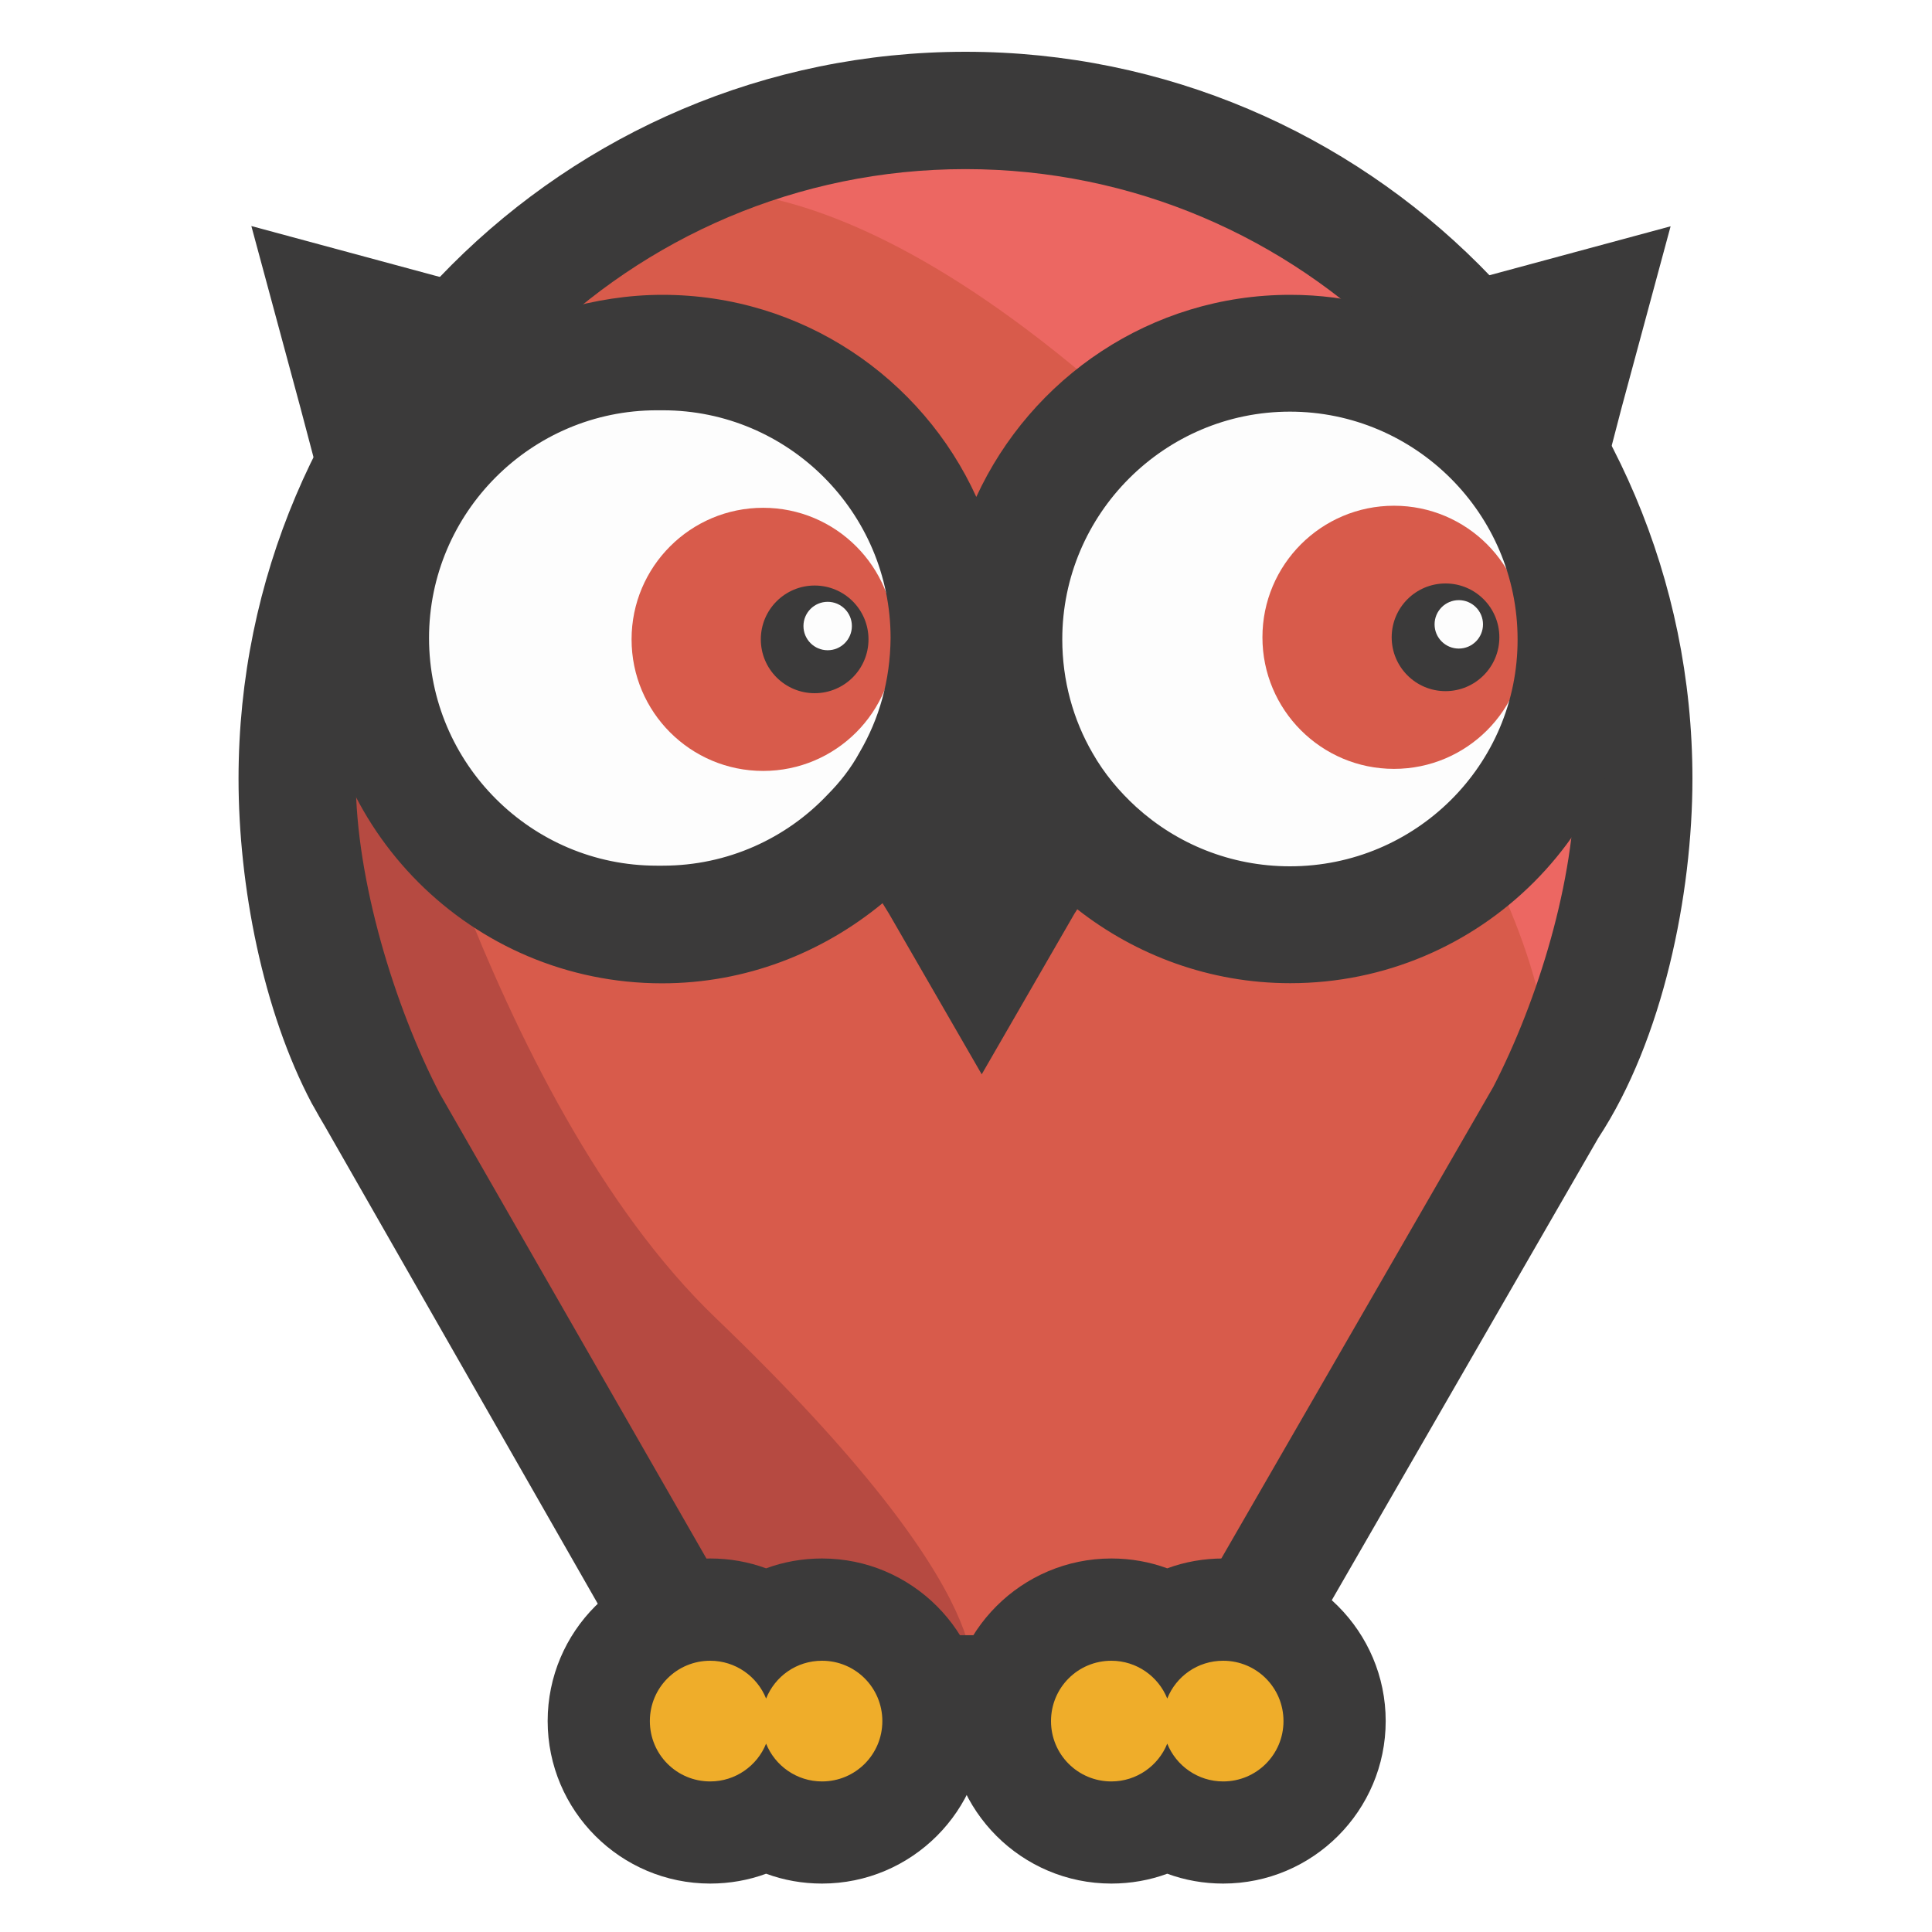
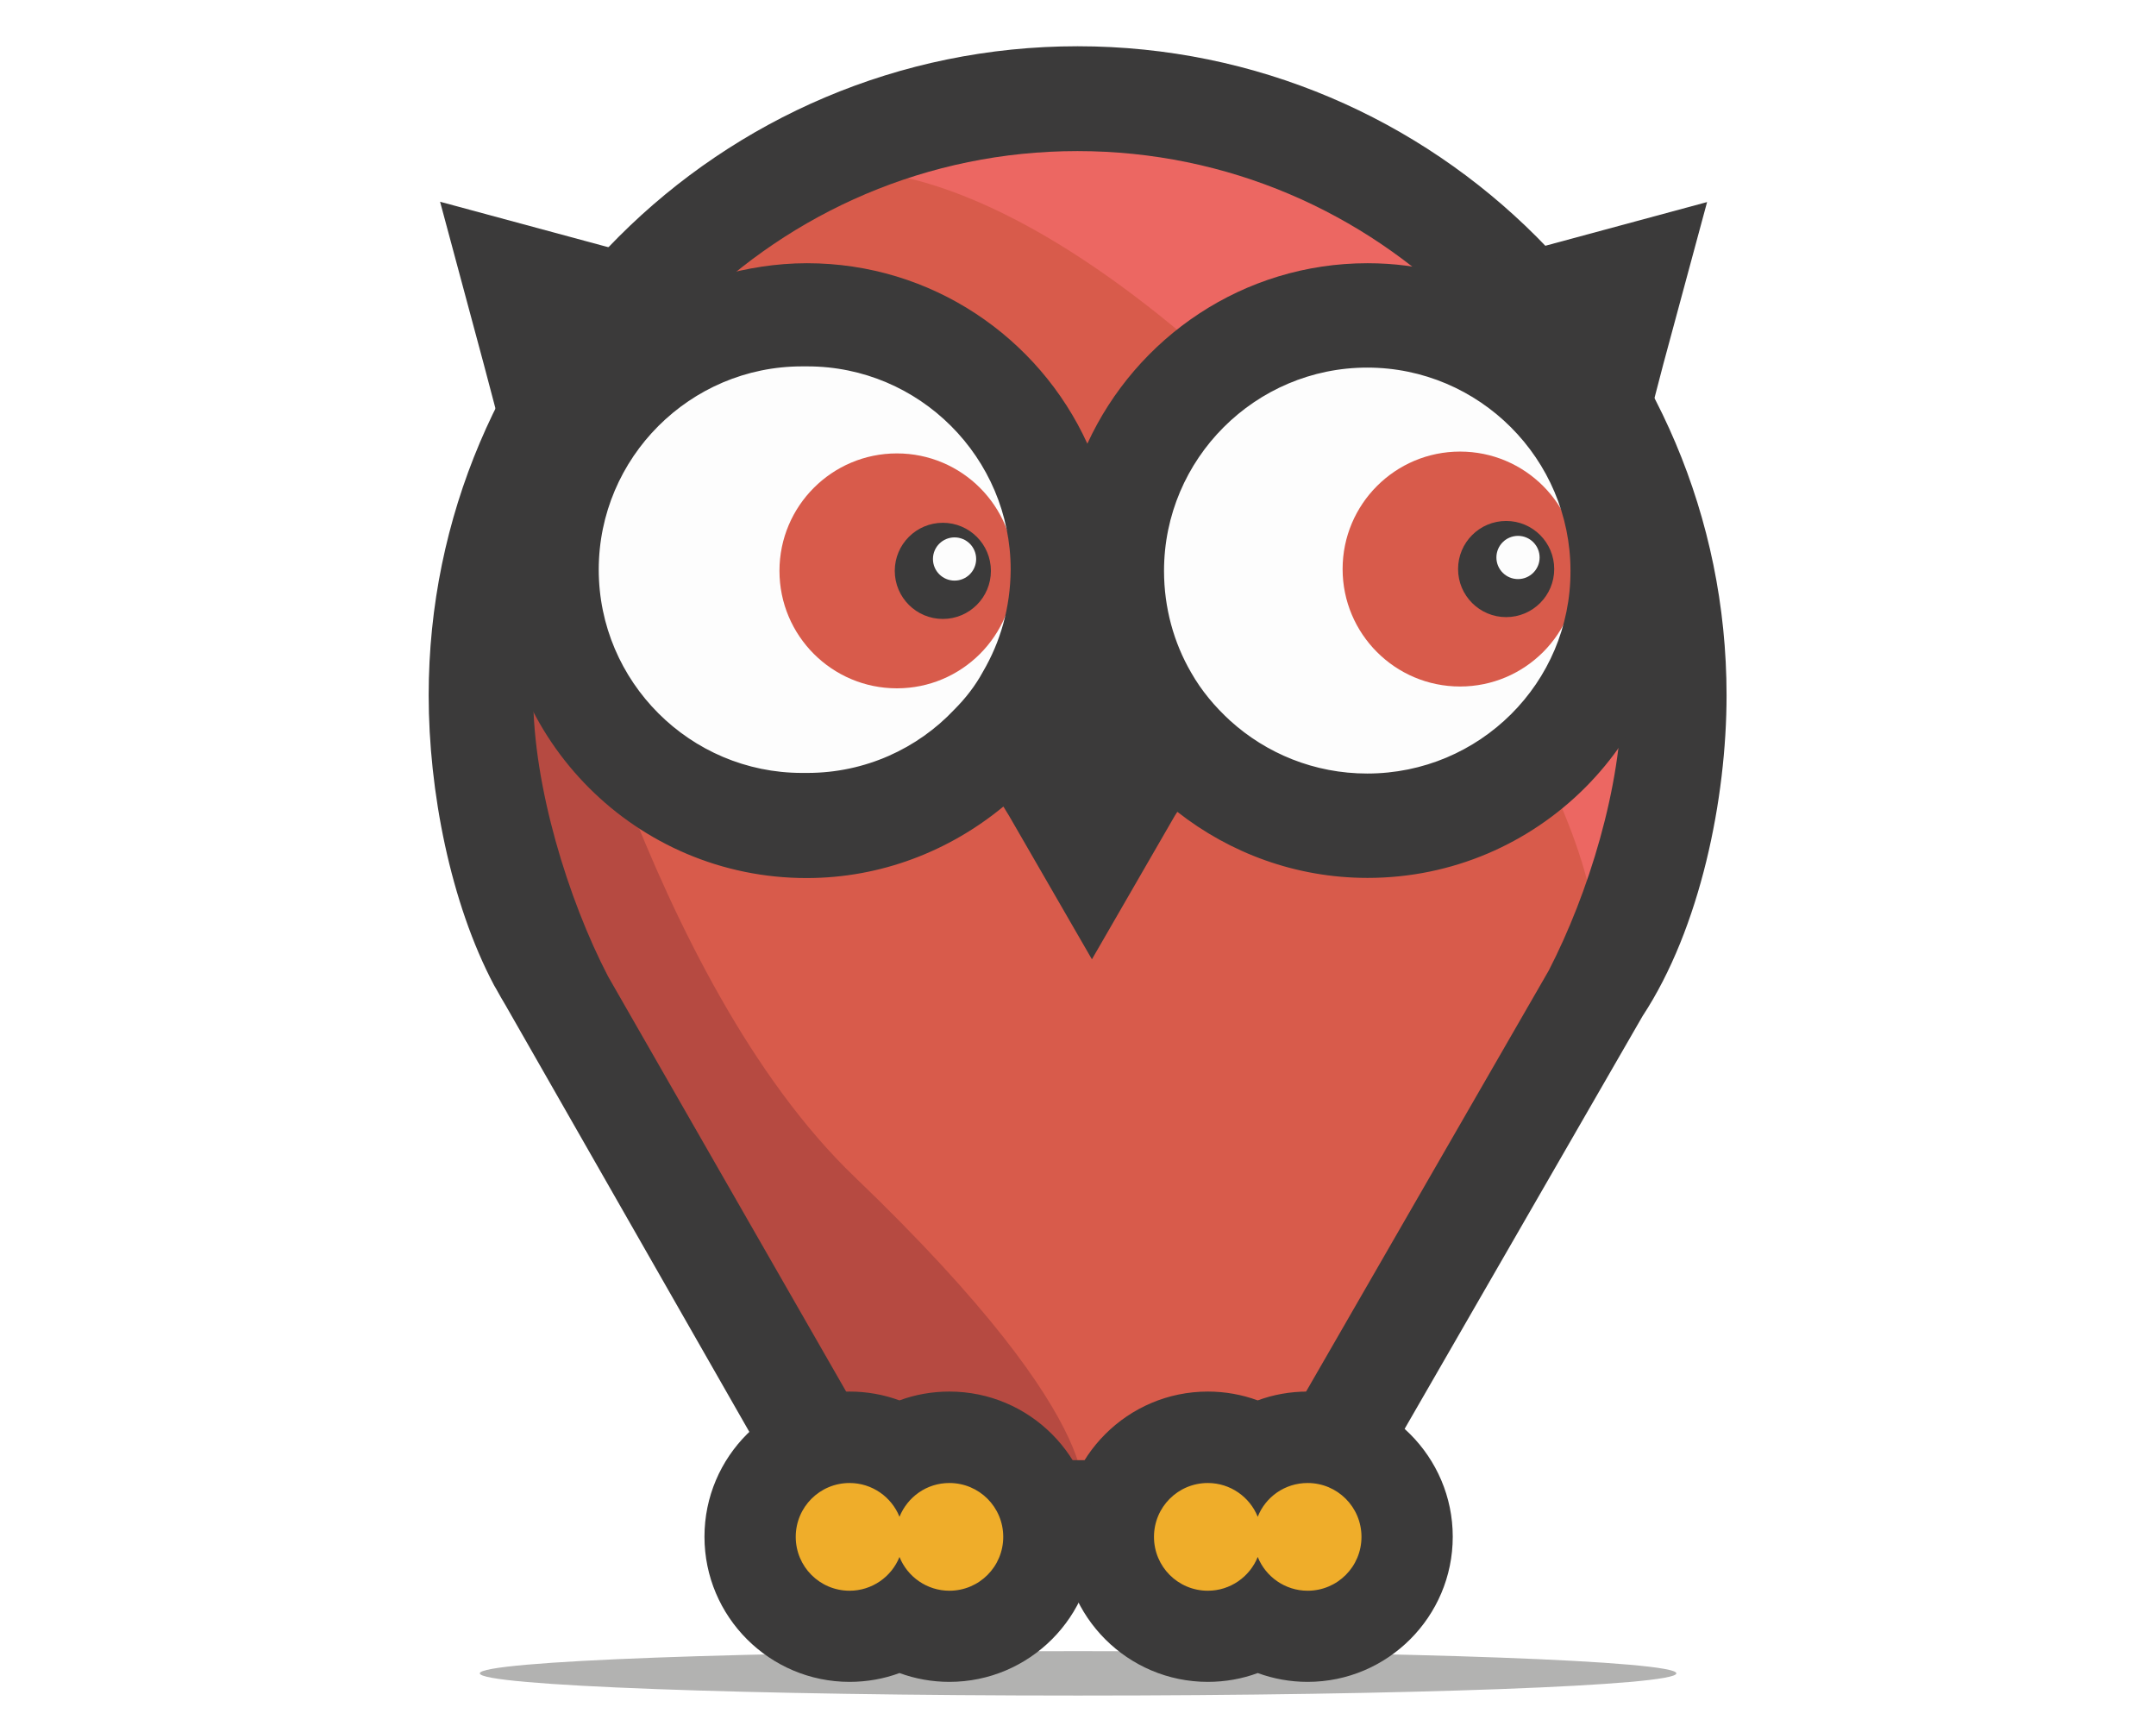
- <svg xmlns="http://www.w3.org/2000/svg" version="1.1" id="Ebene_1" x="0px" y="0px" viewBox="0 0 3000 3000" enable-background="new 0 0 3000 3000" xml:space="preserve">
-   <polygon fill="#D85B4B" points="649.3,593.2 1078.5,258.8 1416.7,169.3 1672.8,185.7 1946.9,283.1 2175,446.6 2464.5,813.4   2553.9,1233.6 2403.1,1738.9 2060.7,2299.3 1934.2,2509.4 1795.6,2539.1 1631.5,2539.1 1559.5,2619.5 1461.6,2619.5 1370.1,2578.8   1298.6,2521.6 1189.6,2517.4 1110.8,2538 1008.6,2480.9 531.8,1604.5 458.8,1107.1 581.1,658.3 " />
-   <path fill="#B64A41" d="M582.6,972.7l-123.8,391.6l489.5,964.2l162.5,209.6h222.8l173,81.5c0,0,70.9-125.9-394.8-572.6  C754.1,1704.5,582.6,972.7,582.6,972.7z" />
-   <path fill="#EC6762" d="M2140.1,377.8l334.5,484.7l79.4,486.9l-150.8,389.5c0,0,94.2-356.1-544-994.4  c-559.4-559.4-842.5-437.6-842.5-437.6l726.6-100.5L2140.1,377.8z" />
-   <circle fill="#FDFDFD" cx="1025" cy="992.8" r="366.7" />
-   <circle fill="#FDFDFD" cx="2004.6" cy="989.6" r="372" />
-   <path fill="#3B3A3A" d="M1510.3,1199.2c4.8-11.1,8.5-20.6,12.2-31.2h-24.3C1501.9,1177.5,1506.6,1188.6,1510.3,1199.2z" />
-   <path fill="#3B3A3A" d="M2628,1209.2c0-622.3-505.9-1128.8-1128.8-1128.8c-622.3,0-1128.8,505.9-1128.8,1128.8  c0,165.6,37.6,360.4,113.8,504.3l0,0l3.7,6.4c5.3,9.5,10.6,19.1,16.4,28.6l547.7,958.4c0,0,329.2,59.8,446.6,59.8  c104.3,0,441.3-59.8,441.3-59.8l541.9-939.8l0,0C2582.5,1614,2628,1388.6,2628,1209.2z M1827.8,2539.1h-662.6l-482.6-841.4l0,0  c-69.3-133.4-130.2-330.7-130.2-488.4c0-521.8,424.9-946.7,946.7-946.7s946.7,424.9,946.7,946.7c0,158.2-58.2,345-127,478.4  L1827.8,2539.1z" />
-   <g>
-     <path fill="#EFAD2A" d="M1899.3,2845.5c-31.2,0-60.9-8.5-86.8-23.3c-25.9,14.8-55.6,23.3-86.8,23.3c-95.3,0-173-77.8-173-173   s77.8-173,173-173c31.2,0,60.9,8.5,86.8,23.3c25.9-14.8,55.6-23.3,86.8-23.3c95.3,0,173,77.8,173,173S1994.5,2845.5,1899.3,2845.5z   " />
+ <svg xmlns="http://www.w3.org/2000/svg" version="1.1" x="0px" y="0px" viewBox="0 0 1417.3 1133.9" enable-background="new 0 0 1417.3 1133.9" xml:space="preserve">
+   <g id="Ebene_2_1_">
+     <ellipse fill="#B2B2B1" cx="708.7" cy="1099.8" rx="393.3" ry="14.6" />
+   </g>
+   <g id="Ebene_1">
+     <polygon fill="#D85B4B" points="387.1,224.2 549.4,97.8 677.2,64 774,70.2 877.6,107 963.8,168.8 1073.2,307.4 1107,466.2    1050,657.2 920.6,869 872.8,948.4 820.4,959.7 758.4,959.7 731.1,990 694.1,990 659.6,974.7 632.5,953 591.3,951.5 561.6,959.2    522.9,937.7 342.7,606.4 315.1,418.4 361.4,248.8  " />
+     <path fill="#B64A41" d="M361.9,367.6l-46.8,148l185,364.4l61.4,79.2h84.2l65.4,30.8c0,0,26.8-47.6-149.2-216.4   C426.7,644.2,361.9,367.6,361.9,367.6z" />
+     <path fill="#EC6762" d="M950.6,142.8L1077,326l30,184l-57,147.2c0,0,35.6-134.6-205.6-375.8C633,70,526,116,526,116l274.6-38   L950.6,142.8z" />
+     <circle fill="#FDFDFD" cx="529.1" cy="375.2" r="138.6" />
+     <circle fill="#FDFDFD" cx="899.4" cy="374" r="140.6" />
+     <path fill="#3B3A3A" d="M712.6,453.2c1.8-4.2,3.2-7.8,4.6-11.8H708C709.4,445,711.2,449.2,712.6,453.2z" />
+     <path fill="#3B3A3A" d="M1135,457c0-235.2-191.2-426.6-426.6-426.6c-235.2,0-426.6,191.2-426.6,426.6c0,62.6,14.2,136.2,43,190.6   l0,0l1.4,2.4c2,3.6,4,7.2,6.2,10.8l207,362.2c0,0,124.4,22.6,168.8,22.6c39.4,0,166.8-22.6,166.8-22.6l204.8-355.2l0,0   C1117.8,610,1135,524.8,1135,457z M832.6,959.7H582.1l-182.4-318l0,0c-26.2-50.4-49.2-125-49.2-184.6   c0-197.2,160.6-357.8,357.8-357.8s357.8,160.6,357.8,357.8c0,59.8-22,130.4-48,180.8L832.6,959.7z" />
    <g>
-       <path fill="#3B3A3A" d="M1899.3,2578.8c51.9,0,93.7,41.8,93.7,93.7s-41.8,93.7-93.7,93.7c-39.2,0-73-24.3-86.8-58.7    c-13.8,34.4-47.6,58.7-86.8,58.7c-51.9,0-93.7-41.8-93.7-93.7s41.8-93.7,93.7-93.7c39.2,0,73,24.3,86.8,58.7    C1826.2,2603.1,1859.6,2578.8,1899.3,2578.8 M1899.3,2420c-30.2,0-59.8,5.3-86.8,15.3c-27.5-10.1-56.6-15.3-86.8-15.3    c-139.2,0-252.4,113.2-252.4,252.4s113.2,252.4,252.4,252.4c30.2,0,59.8-5.3,86.8-15.3c27.5,10.1,56.6,15.3,86.8,15.3    c139.2,0,252.4-113.2,252.4-252.4C2151.7,2533.3,2038.5,2420,1899.3,2420L1899.3,2420z" />
-     </g>
-   </g>
-   <g>
-     <path fill="#EFAD2A" d="M1276.4,2845.5c-31.2,0-60.9-8.5-86.8-23.3c-25.9,14.8-55.6,23.3-86.8,23.3c-95.3,0-173-77.8-173-173   s77.8-173,173-173c31.2,0,60.9,8.5,86.8,23.3c25.9-14.8,55.6-23.3,86.8-23.3c95.3,0,173,77.8,173,173S1371.7,2845.5,1276.4,2845.5z   " />
-     <g>
-       <path fill="#3B3A3A" d="M1276.4,2578.8c51.9,0,93.7,41.8,93.7,93.7s-41.8,93.7-93.7,93.7c-39.2,0-73-24.3-86.8-58.7    c-13.8,34.4-47.6,58.7-86.8,58.7c-51.9,0-93.7-41.8-93.7-93.7s41.8-93.7,93.7-93.7c39.2,0,73,24.3,86.8,58.7    C1203.4,2603.1,1236.7,2578.8,1276.4,2578.8 M1276.4,2420c-30.2,0-59.8,5.3-86.8,15.3c-27.5-10.1-56.6-15.3-86.8-15.3    c-139.2,0-252.4,113.2-252.4,252.4s113.2,252.4,252.4,252.4c30.2,0,59.8-5.3,86.8-15.3c27.5,10.1,56.6,15.3,86.8,15.3    c139.2,0,252.4-113.2,252.4-252.4C1528.8,2533.3,1415.6,2420,1276.4,2420L1276.4,2420z" />
-     </g>
-   </g>
-   <circle fill="#D85B4B" cx="1185" cy="992.8" r="204.3" />
-   <circle fill="#D85B4B" cx="2164.6" cy="989.6" r="204.3" />
-   <circle fill="#3B3A3A" cx="1265" cy="992.8" r="83.6" />
-   <circle fill="#FDFDFD" cx="1285.2" cy="972.1" r="37.6" />
-   <circle fill="#3B3A3A" cx="2244.6" cy="989.6" r="83.6" />
-   <circle fill="#FDFDFD" cx="2265.2" cy="969.5" r="37.6" />
-   <g id="Ebene_3" display="none">
-     <polygon display="inline" fill="#5F7A92" points="3919.7,160.9 4476.5,-273.1 4915.7,-389.5 5248,-368.3 5603.6,-241.3 5900,-29.6    6275.7,446.6 6392.1,991.7 6196.3,1647.9 5751.8,2375.6 5587.8,2648.1 5407.3,2686.7 5194.6,2686.7 5100.9,2791 4973.9,2791    4854.8,2738 4762.2,2664 4620.4,2658.7 4518.8,2685.1 4386,2611 3767.3,1473.3 3672.1,827.7 3830.8,245.5  " />
-     <path display="inline" fill="#3E5464" d="M3833,653l-160.9,508l635.6,1252.1l211.1,272h288.9l224.4,105.8c0,0,92.1-163.5-512.3-743   C4055.7,1602.9,3833,653,3833,653z" />
-     <path display="inline" fill="#709DBD" d="M5854.5-119.1L6289,510.1l102.7,631.9l-195.8,505.9c0,0,122.2-462.5-705.9-1290.7   c-726.2-726.6-1094-567.8-1094-567.8l943.6-130.7L5854.5-119.1z" />
-     <circle display="inline" fill="#FDFDFD" cx="4407.1" cy="679" r="476.3" />
-     <circle display="inline" fill="#FDFDFD" cx="5678.8" cy="675.3" r="483.2" />
-     <g display="inline">
+       <path fill="#EFAD2A" d="M859.6,1075.5c-11.8,0-23-3.2-32.8-8.8c-9.8,5.6-21,8.8-32.8,8.8c-36,0-65.4-29.4-65.4-65.4    s29.4-65.4,65.4-65.4c11.8,0,23,3.2,32.8,8.8c9.8-5.6,21-8.8,32.8-8.8c36,0,65.4,29.4,65.4,65.4S895.6,1075.5,859.6,1075.5z" />
      <g>
-         <path fill="#3B3A3A" d="M5037.4,947.3c-42.3,99-105.3,185.2-185.2,254.5l17.5,28l186.8,323.9l186.8-323.9l4.8-7.9     C5156.5,1149.9,5084.5,1055.7,5037.4,947.3z" />
-         <path fill="#3B3A3A" d="M5037.4,947.3c6.4-14.3,11.1-26.5,15.9-40.7H5022C5026.3,919.2,5032.6,933,5037.4,947.3z" />
+         <path fill="#3B3A3A" d="M859.6,974.7c19.6,0,35.4,15.8,35.4,35.4c0,19.6-15.8,35.4-35.4,35.4c-14.8,0-27.6-9.2-32.8-22.2     c-5.2,13-18,22.2-32.8,22.2c-19.6,0-35.4-15.8-35.4-35.4c0-19.6,15.8-35.4,35.4-35.4c14.8,0,27.6,9.2,32.8,22.2     C831.9,983.9,844.6,974.7,859.6,974.7 M859.6,914.6c-11.4,0-22.6,2-32.8,5.8c-10.4-3.8-21.4-5.8-32.8-5.8     c-52.6,0-95.4,42.8-95.4,95.4c0,52.6,42.8,95.4,95.4,95.4c11.4,0,22.6-2,32.8-5.8c10.4,3.8,21.4,5.8,32.8,5.8     c52.6,0,95.4-42.8,95.4-95.4C955,957.5,912.2,914.6,859.6,914.6L859.6,914.6z" />
      </g>
    </g>
-     <path display="inline" fill="#3B3A3A" d="M6345,210.1l99-366.2l-366.2,99L5848.1,4.2c-55-14.3-111.7-22.2-171.5-22.2   c-279.9,0-522.3,167.2-632.4,407c-109-239.7-351.4-406.4-632.9-406.4c-69.3,0-136.5,11.1-201.1,29.6l-260.9-69.3l-366.2-99   l99,366.2l67.7,254.5c-22.2,66.1-32.8,136.5-32.8,210.6c0,383.7,311.2,694.8,694.8,694.8c173,0,331.8-64.6,454-169.9   c75.7-65.1,137.6-146.1,178.3-238.1c46,101.6,117,190,203.2,258.8c118,92.6,267.2,149.2,429.2,149.2   c383.7,0,694.8-311.2,694.8-694.8c0-108.5-25.4-210.6-69.3-301.6L6345,210.1z M4809.3,904.9c-17.5,31.2-39.2,59.8-64.6,84.7   c-83.1,87.8-201.1,142.9-331.8,142.9c-1.6,0-4.8,0-6.4,0s-4.8,0-6.4,0c-253,0-458.8-205.9-458.8-458.8s205.9-458.8,458.8-458.8   c1.6,0,4.8,0,6.4,0s4.8,0,6.4,0c253,0,458.8,205.9,458.8,458.8C4870.7,760.5,4848.5,837.2,4809.3,904.9z M5044.3,422.3   c0,0.5,0.5,1.1,0.5,1.6C5044.8,423.4,5044.3,422.8,5044.3,422.3L5044.3,422.3z M5676.7,1134.6c-119.6,0-228.1-45.5-309.6-119.6   c-34.4-31.2-64.6-67.7-87.8-108.5c-39.2-67.7-61.4-146.1-61.4-229.7c0-253,205.9-458.8,458.8-458.8s458.8,205.9,458.8,458.8   S5930.1,1134.6,5676.7,1134.6z" />
-     <path display="inline" fill="#3B3A3A" d="M6487.9,960c0-808.1-657.3-1464.8-1464.8-1464.8S3558.3,151.9,3558.3,960   c0,214.9,49.2,467.8,147.1,655.1h-0.5l4.8,7.9c6.9,12.7,13.8,24.9,21.2,36.5l710.7,1244.1c0,0,427.1,77.3,580,77.3   c135.5,0,573.1-77.3,573.1-77.3L6299,1684.4l0,0C6429.2,1485.4,6487.9,1192.8,6487.9,960z M5449.1,2686.7h-859.9l-626.6-1092.8l0,0   c-90-172.5-168.8-429.2-168.8-634c0-677.4,551.9-1229.3,1229.3-1229.3S6252.4,282.6,6252.4,960c0,204.8-75.1,447.7-165.1,620.7   L5449.1,2686.7z" />
-     <g display="inline">
-       <path fill="#ECE42D" d="M5541.7,3060.9c-41.3,0-80.4-12.2-112.7-34.4c-32.3,22.2-71.4,34.4-112.7,34.4    c-111.1,0-201.1-90-201.1-201.1s90-201.1,201.1-201.1c41.3,0,80.4,12.2,112.7,34.4c32.3-22.2,71.4-34.4,112.7-34.4    c111.1,0,201.1,90,201.1,201.1C5742.8,2970.9,5652.8,3060.9,5541.7,3060.9z" />
+     <g>
+       <path fill="#EFAD2A" d="M624.1,1075.5c-11.8,0-23-3.2-32.8-8.8c-9.8,5.6-21,8.8-32.8,8.8c-36,0-65.4-29.4-65.4-65.4    s29.4-65.4,65.4-65.4c11.8,0,23,3.2,32.8,8.8c9.8-5.6,21-8.8,32.8-8.8c36,0,65.4,29.4,65.4,65.4S660.2,1075.5,624.1,1075.5z" />
      <g>
-         <path fill="#3B3A3A" d="M5541.7,2738c67.2,0,121.7,54.5,121.7,121.7s-54.5,121.7-121.7,121.7c-50.8,0-94.7-31.2-112.7-76.2     c-18,44.5-61.9,76.2-112.7,76.2c-67.2,0-121.7-54.5-121.7-121.7s54.5-121.7,121.7-121.7c50.8,0,94.7,31.2,112.7,76.2     C5447,2769.3,5490.9,2738,5541.7,2738 M5541.7,2579.3c-39.7,0-77.8,8.5-112.7,23.3c-34.9-15.3-73-23.3-112.7-23.3     c-154.5,0-280.5,125.9-280.5,280.5c0,154.5,125.9,280.5,280.5,280.5c39.7,0,77.8-8.5,112.7-23.3c34.9,15.3,73,23.3,112.7,23.3     c154.5,0,280.5-125.9,280.5-280.5C5822.2,2704.7,5696.2,2579.3,5541.7,2579.3L5541.7,2579.3z" />
+         <path fill="#3B3A3A" d="M624.1,974.7c19.6,0,35.4,15.8,35.4,35.4c0,19.6-15.8,35.4-35.4,35.4c-14.8,0-27.6-9.2-32.8-22.2     c-5.2,13-18,22.2-32.8,22.2c-19.6,0-35.4-15.8-35.4-35.4c0-19.6,15.8-35.4,35.4-35.4c14.8,0,27.6,9.2,32.8,22.2     C596.6,983.9,609.1,974.7,624.1,974.7 M624.1,914.6c-11.4,0-22.6,2-32.8,5.8c-10.4-3.8-21.4-5.8-32.8-5.8     c-52.6,0-95.4,42.8-95.4,95.4c0,52.6,42.8,95.4,95.4,95.4c11.4,0,22.6-2,32.8-5.8c10.4,3.8,21.4,5.8,32.8,5.8     c52.6,0,95.4-42.8,95.4-95.4C719.5,957.5,676.8,914.6,624.1,914.6L624.1,914.6z" />
      </g>
    </g>
-     <g display="inline">
-       <path fill="#ECE42D" d="M4733.1,3060.9c-41.3,0-80.4-12.2-112.7-34.4c-32.3,22.2-71.4,34.4-112.7,34.4    c-111.1,0-201.1-90-201.1-201.1s90-201.1,201.1-201.1c41.3,0,80.4,12.2,112.7,34.4c32.3-22.2,71.4-34.4,112.7-34.4    c111.1,0,201.1,90,201.1,201.1S4844.2,3060.9,4733.1,3060.9z" />
-       <g>
-         <path fill="#3B3A3A" d="M4733.1,2738c67.2,0,121.7,54.5,121.7,121.7s-54.5,121.7-121.7,121.7c-50.8,0-94.7-31.2-112.7-76.2     c-18,44.5-61.9,76.2-112.7,76.2c-67.2,0-121.7-54.5-121.7-121.7s54.5-121.7,121.7-121.7c50.8,0,94.7,31.2,112.7,76.2     C4638.4,2769.3,4682.3,2738,4733.1,2738 M4733.1,2579.3c-39.7,0-77.8,8.5-112.7,23.3c-34.9-15.3-73-23.3-112.7-23.3     c-154.5,0-280.5,125.9-280.5,280.5c0,154.5,125.9,280.5,280.5,280.5c39.7,0,77.8-8.5,112.7-23.3c34.9,15.3,73,23.3,112.7,23.3     c154.5,0,280.5-125.9,280.5-280.5C5013.6,2704.7,4888.2,2579.3,4733.1,2579.3L4733.1,2579.3z" />
+     <circle fill="#D85B4B" cx="589.6" cy="375.2" r="77.2" />
+     <circle fill="#D85B4B" cx="959.8" cy="374" r="77.2" />
+     <circle fill="#3B3A3A" cx="619.8" cy="375.2" r="31.6" />
+     <circle fill="#FDFDFD" cx="627.5" cy="367.4" r="14.2" />
+     <circle fill="#3B3A3A" cx="990.1" cy="374" r="31.6" />
+     <circle fill="#FDFDFD" cx="997.9" cy="366.4" r="14.2" />
+     <g id="Ebene_3" display="none">
+       <polygon display="inline" fill="#5F7A92" points="1623.2,60.8 1833.6,-103.2 1999.6,-147.2 2125.2,-139.2 2259.6,-91.2     2371.7,-11.2 2513.7,168.8 2557.6,374.8 2483.6,622.8 2315.6,897.9 2253.7,1000.9 2185.4,1015.4 2105,1015.4 2069.6,1054.9     2021.6,1054.9 1976.6,1034.8 1941.6,1006.9 1888,1004.9 1849.6,1014.8 1799.4,986.8 1565.6,556.8 1529.6,312.8 1589.6,92.8   " />
+       <path display="inline" fill="#3E5464" d="M1590.4,246.8l-60.8,192L1769.8,912l79.8,102.8h109.2l84.8,40c0,0,34.8-61.8-193.6-280.8    C1674.6,605.8,1590.4,246.8,1590.4,246.8z" />
+       <path display="inline" fill="#709DBD" d="M2354.5-45l164.2,237.8l38.8,238.8l-74,191.2c0,0,46.2-174.8-266.8-487.8    c-274.5-274.6-413.5-214.6-413.5-214.6l356.6-49.4L2354.5-45z" />
+       <circle display="inline" fill="#FDFDFD" cx="1807.4" cy="256.6" r="180" />
+       <circle display="inline" fill="#FDFDFD" cx="2288.1" cy="255.2" r="182.6" />
+       <g display="inline">
+         <g>
+           <path fill="#3B3A3A" d="M2045.6,358c-16,37.4-39.8,70-70,96.2l6.6,10.6l70.6,122.4l70.6-122.4l1.8-3      C2090.6,434.6,2063.4,399,2045.6,358z" />
+           <path fill="#3B3A3A" d="M2045.6,358c2.4-5.4,4.2-10,6-15.4h-11.8C2041.4,347.4,2043.8,352.6,2045.6,358z" />
+         </g>
      </g>
+       <path display="inline" fill="#3B3A3A" d="M2539.8,79.4L2577.3-59l-138.4,37.4L2352,1.6c-20.8-5.4-42.2-8.4-64.8-8.4    c-105.8,0-197.4,63.2-239,153.8C2007,56.4,1915.4-6.6,1809-6.6c-26.2,0-51.6,4.2-76,11.2l-98.6-26.2L1496-59l37.4,138.4l25.6,96.2    c-8.4,25-12.4,51.6-12.4,79.6c0,145,117.6,262.6,262.6,262.6c65.4,0,125.4-24.4,171.6-64.2c28.6-24.6,52-55.2,67.4-90    c17.4,38.4,44.2,71.8,76.8,97.8c44.6,35,101,56.4,162.2,56.4c145,0,262.6-117.6,262.6-262.6c0-41-9.6-79.6-26.2-114L2539.8,79.4z     M1959.4,342c-6.6,11.8-14.8,22.6-24.4,32c-31.4,33.2-76,54-125.4,54c-0.6,0-1.8,0-2.4,0s-1.8,0-2.4,0    c-95.6,0-173.4-77.8-173.4-173.4s77.8-173.4,173.4-173.4c0.6,0,1.8,0,2.4,0s1.8,0,2.4,0c95.6,0,173.4,77.8,173.4,173.4    C1982.6,287.4,1974.2,316.4,1959.4,342z M2048.2,159.6c0,0.2,0.2,0.4,0.2,0.6C2048.4,160,2048.2,159.8,2048.2,159.6L2048.2,159.6z     M2287.3,428.8c-45.2,0-86.2-17.2-117-45.2c-13-11.8-24.4-25.6-33.2-41c-14.8-25.6-23.2-55.2-23.2-86.8    c0-95.6,77.8-173.4,173.4-173.4c95.6,0,173.4,77.8,173.4,173.4S2383,428.8,2287.3,428.8z" />
+       <path display="inline" fill="#3B3A3A" d="M2593.9,362.8c0-305.4-248.4-553.6-553.6-553.6s-553.6,248.2-553.6,553.6    c0,81.2,18.6,176.8,55.6,247.6h-0.2l1.8,3c2.6,4.8,5.2,9.4,8,13.8l268.6,470.2c0,0,161.4,29.2,219.2,29.2    c51.2,0,216.6-29.2,216.6-29.2l266.2-460.8l0,0C2571.7,561.4,2593.9,450.8,2593.9,362.8z M2201.2,1015.4h-325l-236.8-413l0,0    c-34-65.2-63.8-162.2-63.8-239.6c0-256,208.6-464.6,464.6-464.6s464.6,208.6,464.6,464.7c0,77.4-28.4,169.2-62.4,234.6    L2201.2,1015.4z" />
+       <g display="inline">
+         <path fill="#ECE42D" d="M2236.2,1156.9c-15.6,0-30.4-4.6-42.6-13c-12.2,8.4-27,13-42.6,13c-42,0-76-34-76-76s34-76,76-76     c15.6,0,30.4,4.6,42.6,13c12.2-8.4,27-13,42.6-13c42,0,76,34,76,76C2312.2,1122.9,2278.2,1156.9,2236.2,1156.9z" />
+         <g>
+           <path fill="#3B3A3A" d="M2236.2,1034.8c25.4,0,46,20.6,46,46s-20.6,46-46,46c-19.2,0-35.8-11.8-42.6-28.8      c-6.8,16.8-23.4,28.8-42.6,28.8c-25.4,0-46-20.6-46-46s20.6-46,46-46c19.2,0,35.8,11.8,42.6,28.8      C2200.4,1046.7,2217,1034.8,2236.2,1034.8 M2236.2,974.9c-15,0-29.4,3.2-42.6,8.8c-13.2-5.8-27.6-8.8-42.6-8.8      c-58.4,0-106,47.6-106,106c0,58.4,47.6,106,106,106c15,0,29.4-3.2,42.6-8.8c13.2,5.8,27.6,8.8,42.6,8.8c58.4,0,106-47.6,106-106      C2342.2,1022.3,2294.6,974.9,2236.2,974.9L2236.2,974.9z" />
+         </g>
+       </g>
+       <g display="inline">
+         <path fill="#ECE42D" d="M1930.6,1156.9c-15.6,0-30.4-4.6-42.6-13c-12.2,8.4-27,13-42.6,13c-42,0-76-34-76-76s34-76,76-76     c15.6,0,30.4,4.6,42.6,13c12.2-8.4,27-13,42.6-13c42,0,76,34,76,76S1972.6,1156.9,1930.6,1156.9z" />
+         <g>
+           <path fill="#3B3A3A" d="M1930.6,1034.8c25.4,0,46,20.6,46,46s-20.6,46-46,46c-19.2,0-35.8-11.8-42.6-28.8      c-6.8,16.8-23.4,28.8-42.6,28.8c-25.4,0-46-20.6-46-46s20.6-46,46-46c19.2,0,35.8,11.8,42.6,28.8      C1894.8,1046.7,1911.4,1034.8,1930.6,1034.8 M1930.6,974.9c-15,0-29.4,3.2-42.6,8.8c-13.2-5.8-27.6-8.8-42.6-8.8      c-58.4,0-106,47.6-106,106c0,58.4,47.6,106,106,106c15,0,29.4-3.2,42.6-8.8c13.2,5.8,27.6,8.8,42.6,8.8c58.4,0,106-47.6,106-106      C2036.6,1022.3,1989.2,974.9,1930.6,974.9L1930.6,974.9z" />
+         </g>
+       </g>
+       <circle display="inline" fill="#5F7A92" cx="1807.4" cy="256.6" r="100.2" />
+       <circle display="inline" fill="#5F7A92" cx="2288.1" cy="255.2" r="100.2" />
+       <circle display="inline" fill="#3B3A3A" cx="1807.4" cy="256.6" r="41" />
+       <circle display="inline" fill="#FDFDFD" cx="1817.4" cy="246.6" r="18.4" />
+       <circle display="inline" fill="#3B3A3A" cx="2288.1" cy="255.2" r="41" />
+       <circle display="inline" fill="#FDFDFD" cx="2298" cy="245.2" r="18.4" />
    </g>
-     <circle display="inline" fill="#5F7A92" cx="4407.1" cy="679" r="265.1" />
-     <circle display="inline" fill="#5F7A92" cx="5678.8" cy="675.3" r="265.1" />
-     <circle display="inline" fill="#3B3A3A" cx="4407.1" cy="679" r="108.5" />
-     <circle display="inline" fill="#FDFDFD" cx="4433.6" cy="652.5" r="48.7" />
-     <circle display="inline" fill="#3B3A3A" cx="5678.8" cy="675.3" r="108.5" />
-     <circle display="inline" fill="#FDFDFD" cx="5705.2" cy="648.8" r="48.7" />
+     <g id="Ebene_4" display="none">
+       <polygon display="inline" fill="#D85B4B" points="1651.2,280.4 1861.6,116.4 2027.6,72.4 2153.2,80.4 2287.6,128.4 2399.7,208.4     2541.7,388.4 2585.7,594.4 2511.6,842.5 2343.6,1117.5 2281.6,1220.4 2213.4,1235.1 2133.1,1235.1 2097.6,1274.5 2049.6,1274.5     2004.6,1254.5 1969.6,1226.5 1916,1224.5 1877.6,1234.5 1827.4,1206.5 1593.6,776.4 1557.6,532.4 1617.6,312.4   " />
+       <path display="inline" fill="#B64A41" d="M1618.4,466.4l-60.8,192l240.2,473.2l79.8,102.8h109.2l84.8,40    c0,0,34.8-61.8-193.6-280.8C1702.6,825.5,1618.4,466.4,1618.4,466.4z" />
+       <path display="inline" fill="#EC6762" d="M2382.7,174.6l164.2,237.8l38.8,238.8l-74,191.2c0,0,46.2-174.8-266.8-487.8    C1970.2,80.2,1831.2,140,1831.2,140l356.6-49.4L2382.7,174.6z" />
+       <circle display="inline" fill="#FDFDFD" cx="1835.4" cy="476.2" r="180" />
+       <circle display="inline" fill="#FDFDFD" cx="2316.1" cy="474.8" r="182.6" />
+       <g display="inline">
+         <g>
+           <path fill="#3B3A3A" d="M2073.6,577.6c-16,37.4-39.8,70-70,96.2l6.6,10.6l70.6,122.4l70.6-122.4l1.8-3      C2118.7,654.2,2091.4,618.6,2073.6,577.6z" />
+           <path fill="#3B3A3A" d="M2073.6,577.6c2.4-5.4,4.2-10,6-15.4h-11.8C2069.4,567,2071.8,572.4,2073.6,577.6z" />
+         </g>
+       </g>
+       <path display="inline" fill="#3B3A3A" d="M2567.9,299l37.4-138.4L2466.9,198l-86.8,23.2c-20.8-5.4-42.2-8.4-64.8-8.4    c-105.8,0-197.4,63.2-239,153.8c-41.2-90.6-132.8-153.8-239.2-153.8c-26.2,0-51.6,4.2-76,11.2l-98.6-26L1524,160.6l37.4,138.4    l25.6,96.2c-8.4,25-12.4,51.6-12.4,79.6c0,145,117.6,262.6,262.6,262.6c65.4,0,125.4-24.4,171.6-64.2c28.6-24.6,52-55.2,67.4-90    c17.4,38.4,44.2,71.8,76.8,97.8c44.6,35,101,56.4,162.2,56.4c145,0,262.6-117.6,262.6-262.6c0-41-9.6-79.6-26.2-114L2567.9,299z     M1987.4,561.6c-6.6,11.8-14.8,22.6-24.4,32c-31.4,33.2-76,54-125.4,54c-0.6,0-1.8,0-2.4,0c-0.6,0-1.8,0-2.4,0    c-95.6,0-173.4-77.8-173.4-173.4s77.8-173.4,173.4-173.4c0.6,0,1.8,0,2.4,0c0.6,0,1.8,0,2.4,0c95.6,0,173.4,77.8,173.4,173.4    C2010.6,507,2002.2,536,1987.4,561.6z M2076.2,379.2c0,0.2,0.2,0.4,0.2,0.6C2076.4,379.6,2076.4,379.4,2076.2,379.2L2076.2,379.2z     M2315.5,648.4c-45.2,0-86.2-17.2-117-45.2c-13-11.8-24.4-25.6-33.2-41c-14.8-25.6-23.2-55.2-23.2-86.8    c0-95.6,77.8-173.4,173.4-173.4c95.6,0,173.4,77.8,173.4,173.4S2411,648.4,2315.5,648.4z" />
+       <path display="inline" fill="#3B3A3A" d="M2621.9,582.4c0-305.4-248.4-553.6-553.6-553.6S1514.6,277,1514.6,582.4    c0,81.2,18.6,176.8,55.6,247.6h-0.2l1.8,3c2.6,4.8,5.2,9.4,8,13.8l268.6,470.2c0,0,161.4,29.2,219.2,29.2    c51.2,0,216.6-29.2,216.6-29.2l266.2-460.8l0,0C2599.7,781,2621.9,670.5,2621.9,582.4z M2229.2,1235.1h-325l-236.8-413l0,0    c-34-65.2-63.8-162.2-63.8-239.6c0-256,208.6-464.6,464.6-464.6s464.6,208.6,464.6,464.6c0,77.4-28.4,169.2-62.4,234.6    L2229.2,1235.1z" />
+       <g display="inline">
+         <path fill="#ECE42D" d="M2264.2,1376.5c-15.6,0-30.4-4.6-42.6-13c-12.2,8.4-27,13-42.6,13c-42,0-76-34-76-76c0-42,34-76,76-76     c15.6,0,30.4,4.6,42.6,13c12.2-8.4,27-13,42.6-13c42,0,76,34,76,76C2340.2,1342.5,2306.2,1376.5,2264.2,1376.5z" />
+         <g>
+           <path fill="#3B3A3A" d="M2264.2,1254.5c25.4,0,46,20.6,46,46s-20.6,46-46,46c-19.2,0-35.8-11.8-42.6-28.8      c-6.8,16.8-23.4,28.8-42.6,28.8c-25.4,0-46-20.6-46-46s20.6-46,46-46c19.2,0,35.8,11.8,42.6,28.8      C2228.4,1266.3,2245,1254.5,2264.2,1254.5 M2264.2,1194.4c-15,0-29.4,3.2-42.6,8.8c-13.2-5.8-27.6-8.8-42.6-8.8      c-58.4,0-106,47.6-106,106s47.6,106,106,106c15,0,29.4-3.2,42.6-8.8c13.2,5.8,27.6,8.8,42.6,8.8c58.4,0,106-47.6,106-106      S2322.9,1194.4,2264.2,1194.4L2264.2,1194.4z" />
+         </g>
+       </g>
+       <g display="inline">
+         <path fill="#ECE42D" d="M1958.6,1376.5c-15.6,0-30.4-4.6-42.6-13c-12.2,8.4-27,13-42.6,13c-42,0-76-34-76-76c0-42,34-76,76-76     c15.6,0,30.4,4.6,42.6,13c12.2-8.4,27-13,42.6-13c42,0,76,34,76,76C2034.6,1342.5,2000.6,1376.5,1958.6,1376.5z" />
+         <g>
+           <path fill="#3B3A3A" d="M1958.6,1254.5c25.4,0,46,20.6,46,46s-20.6,46-46,46c-19.2,0-35.8-11.8-42.6-28.8      c-6.8,16.8-23.4,28.8-42.6,28.8c-25.4,0-46-20.6-46-46s20.6-46,46-46c19.2,0,35.8,11.8,42.6,28.8      C1923,1266.3,1939.4,1254.5,1958.6,1254.5 M1958.6,1194.4c-15,0-29.4,3.2-42.6,8.8c-13.2-5.8-27.6-8.8-42.6-8.8      c-58.4,0-106,47.6-106,106s47.6,106,106,106c15,0,29.4-3.2,42.6-8.8c13.2,5.8,27.6,8.8,42.6,8.8c58.4,0,106-47.6,106-106      S2017.2,1194.4,1958.6,1194.4L1958.6,1194.4z" />
+         </g>
+       </g>
+       <circle display="inline" fill="#D85B4B" cx="1835.4" cy="476.2" r="100.2" />
+       <circle display="inline" fill="#D85B4B" cx="2316.1" cy="474.8" r="100.2" />
+       <circle display="inline" fill="#3B3A3A" cx="1835.4" cy="476.2" r="41" />
+       <circle display="inline" fill="#FDFDFD" cx="1845.4" cy="466.2" r="18.4" />
+       <circle display="inline" fill="#3B3A3A" cx="2316.1" cy="474.8" r="41" />
+       <circle display="inline" fill="#FDFDFD" cx="2326" cy="464.8" r="18.4" />
+     </g>
+     <g id="Ebene_2" display="none">
+       <circle display="inline" fill="#EC6762" cx="528.9" cy="375.4" r="138.8" />
+       <circle display="inline" fill="#EC6762" cx="899.6" cy="374.2" r="140.8" />
+       <path display="inline" fill="#3B3A3A" d="M1093.8,238.6l28.8-106.6l-106.8,28.8L949,178.6c-16-4.2-32.6-6.4-50-6.4    c-81.6,0-152.2,48.8-184.4,118.6c-31.8-70-102.4-118.6-184.4-118.6c-20.2,0-39.8,3.2-58.6,8.8l-76-20.2L288.8,132l29,106.6    l19.6,74.2c-6.4,19.2-9.6,39.8-9.6,61.4c0,111.8,90.8,202.4,202.4,202.4c50.4,0,96.6-18.8,132.4-49.4c22-19,40-42.6,52-69.4    c13.4,29.6,34,55.4,59.4,75.4c34.4,27,77.8,43.6,125,43.6c111.8,0,202.4-90.8,202.4-202.4c0-31.6-7.4-61.4-20.2-88L1093.8,238.6z     M646.1,441.2c-5,9.2-11.4,17.4-18.8,24.8c-24.2,25.6-58.6,41.6-96.6,41.6c-0.4,0-1.4,0-1.8,0c-0.4,0-1.4,0-1.8,0    c-73.8,0-133.8-60-133.8-133.8S453.4,240,527.1,240c0.4,0,1.4,0,1.8,0c0.4,0,1.4,0,1.8,0c73.8,0,133.8,60,133.8,133.8    C663.9,399,657.6,421.4,646.1,441.2z M714.6,300.4c0,0.2,0.2,0.4,0.2,0.6C714.7,300.8,714.7,300.6,714.6,300.4L714.6,300.4z     M899,508c-34.8,0-66.4-13.2-90.2-34.8c-10-9.2-18.8-19.6-25.6-31.6c-11.4-19.6-17.8-42.6-17.8-66.8c0-73.8,60-133.8,133.8-133.8    s133.8,60,133.8,133.8C1032.8,448.6,972.8,508,899,508z" />
+       <rect x="358.1" y="352.6" display="inline" fill="#3B3A3A" width="324" height="52.4" />
+       <rect x="724.6" y="352.6" display="inline" fill="#3B3A3A" width="324" height="52.4" />
+     </g>
+     <path fill="#3B3A3A" d="M774,533.6c34.4,27,77.8,43.4,125,43.4c111.6,0,202.2-90.6,202.2-202.2c0-31.6-7.4-61.4-20.2-87.8   l12.4-47.6l28.8-106.6l-106.6,28.8l-66.8,17.8c-16-4.2-32.4-6.4-49.8-6.4c-81.6,0-152,48.6-184.2,118.6   C682.9,221.8,612.5,173,530.5,173c-20.2,0-39.8,3.2-58.6,8.6l-76-20.2l-106.6-28.8L318,239.3l19.6,74.2   c-6.4,19.2-9.6,39.8-9.6,61.4c0,111.6,90.6,202.2,202.2,202.2c49,0,94-17.8,129.4-47l3.8,6.2l54.4,94.2l54.4-94.2l1.4-2.2    M646.1,441.6c-5,9.2-11.4,17.4-18.8,24.8C603.2,492,568.7,508,530.8,508c-0.4,0-1.4,0-1.8,0c-0.4,0-1.4,0-1.8,0   c-73.6,0-133.6-60-133.6-133.6s60-133.6,133.6-133.6c0.4,0,1.4,0,1.8,0c0.4,0,1.4,0,1.8,0c73.6,0,133.6,60,133.6,133.6   C664.2,399.4,657.7,421.8,646.1,441.6z M898.8,508.4c-34.8,0-66.4-13.2-90.2-34.8c-10-9.2-18.8-19.6-25.6-31.6   c-11.4-19.6-17.8-42.6-17.8-66.8c0-73.6,60-133.6,133.6-133.6c73.6,0,133.6,60,133.6,133.6C1032.6,448.8,972.6,508.4,898.8,508.4z" />
  </g>
-   <g id="Ebene_4" display="none">
-     <polygon display="inline" fill="#D85B4B" points="3993.8,741.9 4550.5,308 4989.8,191.6 5322.1,212.7 5677.7,339.7 5974.1,551.4    6349.8,1027.7 6466.2,1572.8 6270.4,2229 5825.9,2956.6 5661.8,3229.1 5481.4,3267.8 5268.7,3267.8 5175,3372 5048,3372    4928.9,3319.1 4836.3,3245 4694.5,3239.7 4592.9,3266.2 4460,3192.1 3841.4,2054.3 3746.2,1408.7 3904.9,826.6  " />
-     <path display="inline" fill="#B64A41" d="M3907,1234.1l-160.9,508l635.6,1252.1l211.1,272h288.9l224.4,105.8   c0,0,92.1-163.5-512.3-743C4129.8,2184,3907,1234.1,3907,1234.1z" />
-     <path display="inline" fill="#EC6762" d="M5929.1,462l434.5,629.2l102.7,631.9L6270.4,2229c0,0,122.2-462.5-705.9-1290.7   c-726.6-726.1-1094.4-567.8-1094.4-567.8l943.6-130.7L5929.1,462z" />
-     <circle display="inline" fill="#FDFDFD" cx="4481.2" cy="1260" r="476.3" />
-     <circle display="inline" fill="#FDFDFD" cx="5752.9" cy="1256.3" r="483.2" />
-     <g display="inline">
-       <g>
-         <path fill="#3B3A3A" d="M5111.5,1528.3c-42.3,99-105.3,185.2-185.2,254.5l17.5,28l186.8,323.9l186.8-323.9l4.8-7.9     C5230.6,1731,5158.6,1636.8,5111.5,1528.3z" />
-         <path fill="#3B3A3A" d="M5111.5,1528.3c6.4-14.3,11.1-26.5,15.9-40.7h-31.2C5100.4,1500.3,5106.7,1514.6,5111.5,1528.3z" />
-       </g>
-     </g>
-     <path display="inline" fill="#3B3A3A" d="M6419.1,791.1l99-366.2l-366.2,99l-229.7,61.4c-55-14.3-111.7-22.2-171.5-22.2   c-279.9,0-522.3,167.2-632.4,407c-109-239.7-351.4-407-632.9-407c-69.3,0-136.5,11.1-201.1,29.6l-260.9-68.8l-366.2-99l99,366.2   l67.7,254.5c-22.2,66.1-32.8,136.5-32.8,210.6c0,383.7,311.2,694.8,694.8,694.8c173,0,331.8-64.6,454-169.9   c75.7-65.1,137.6-146.1,178.3-238.1c46,101.6,117,190,203.2,258.8c118,92.6,267.2,149.2,429.2,149.2   c383.7,0,694.8-311.2,694.8-694.8c0-108.5-25.4-210.6-69.3-301.6L6419.1,791.1z M4883.4,1486c-17.5,31.2-39.2,59.8-64.6,84.7   c-83.1,87.8-201.1,142.9-331.8,142.9c-1.6,0-4.8,0-6.4,0s-4.8,0-6.4,0c-253,0-458.8-205.9-458.8-458.8S4221.3,796,4474.2,796   c1.6,0,4.8,0,6.4,0s4.8,0,6.4,0c253,0,458.8,205.9,458.8,458.8C4944.8,1341.5,4922.6,1418.2,4883.4,1486z M5118.4,1003.4   c0,0.5,0.5,1.1,0.5,1.6C5118.9,1004.4,5118.9,1003.9,5118.4,1003.4L5118.4,1003.4z M5751.3,1715.6c-119.6,0-228.1-45.5-309.6-119.6   c-34.4-31.2-64.6-67.7-87.8-108.5c-39.2-67.7-61.4-146.1-61.4-229.7c0-253,205.9-458.8,458.8-458.8c253,0,458.8,205.9,458.8,458.8   S6004.2,1715.6,5751.3,1715.6z" />
-     <path display="inline" fill="#3B3A3A" d="M6562,1541c0-808.1-657.3-1464.8-1464.8-1464.8S3632.4,732.9,3632.4,1541   c0,214.9,49.2,467.8,147.1,655.1h-0.5l4.8,7.9c6.9,12.7,13.8,24.9,21.2,36.5l710.7,1244.1c0,0,427.1,77.3,580,77.3   c135.5,0,573.1-77.3,573.1-77.3l704.4-1219.3l0,0C6503.3,2066.5,6562,1773.9,6562,1541z M5523.2,3267.8h-859.9L4036.7,2175l0,0   c-90-172.5-168.8-429.2-168.8-634c0-677.4,551.9-1229.3,1229.3-1229.3S6326.5,863.6,6326.5,1541c0,204.8-75.1,447.7-165.1,620.7   L5523.2,3267.8z" />
-     <g display="inline">
-       <path fill="#ECE42D" d="M5615.8,3641.9c-41.3,0-80.4-12.2-112.7-34.4c-32.3,22.2-71.4,34.4-112.7,34.4    c-111.1,0-201.1-90-201.1-201.1s90-201.1,201.1-201.1c41.3,0,80.4,12.2,112.7,34.4c32.3-22.2,71.4-34.4,112.7-34.4    c111.1,0,201.1,90,201.1,201.1S5726.9,3641.9,5615.8,3641.9z" />
-       <g>
-         <path fill="#3B3A3A" d="M5615.8,3319.1c67.2,0,121.7,54.5,121.7,121.7s-54.5,121.7-121.7,121.7c-50.8,0-94.7-31.2-112.7-76.2     c-18,44.5-61.9,76.2-112.7,76.2c-67.2,0-121.7-54.5-121.7-121.7s54.5-121.7,121.7-121.7c50.8,0,94.7,31.2,112.7,76.2     C5521.1,3350.3,5565,3319.1,5615.8,3319.1 M5615.8,3160.3c-39.7,0-77.8,8.5-112.7,23.3c-34.9-15.3-73-23.3-112.7-23.3     c-154.5,0-280.5,125.9-280.5,280.5s125.9,280.5,280.5,280.5c39.7,0,77.8-8.5,112.7-23.3c34.9,15.3,73,23.3,112.7,23.3     c154.5,0,280.5-125.9,280.5-280.5S5770.9,3160.3,5615.8,3160.3L5615.8,3160.3z" />
-       </g>
-     </g>
-     <g display="inline">
-       <path fill="#ECE42D" d="M4807.2,3641.9c-41.3,0-80.4-12.2-112.7-34.4c-32.3,22.2-71.4,34.4-112.7,34.4    c-111.1,0-201.1-90-201.1-201.1s90-201.1,201.1-201.1c41.3,0,80.4,12.2,112.7,34.4c32.3-22.2,71.4-34.4,112.7-34.4    c111.1,0,201.1,90,201.1,201.1S4918.3,3641.9,4807.2,3641.9z" />
-       <g>
-         <path fill="#3B3A3A" d="M4807.2,3319.1c67.2,0,121.7,54.5,121.7,121.7s-54.5,121.7-121.7,121.7c-50.8,0-94.7-31.2-112.7-76.2     c-18,44.5-61.9,76.2-112.7,76.2c-67.2,0-121.7-54.5-121.7-121.7s54.5-121.7,121.7-121.7c50.8,0,94.7,31.2,112.7,76.2     C4713,3350.3,4756.4,3319.1,4807.2,3319.1 M4807.2,3160.3c-39.7,0-77.8,8.5-112.7,23.3c-34.9-15.3-73-23.3-112.7-23.3     c-154.5,0-280.5,125.9-280.5,280.5s125.9,280.5,280.5,280.5c39.7,0,77.8-8.5,112.7-23.3c34.9,15.3,73,23.3,112.7,23.3     c154.5,0,280.5-125.9,280.5-280.5S4962.3,3160.3,4807.2,3160.3L4807.2,3160.3z" />
-       </g>
-     </g>
-     <circle display="inline" fill="#D85B4B" cx="4481.2" cy="1260" r="265.1" />
-     <circle display="inline" fill="#D85B4B" cx="5752.9" cy="1256.3" r="265.1" />
-     <circle display="inline" fill="#3B3A3A" cx="4481.2" cy="1260" r="108.5" />
-     <circle display="inline" fill="#FDFDFD" cx="4507.7" cy="1233.6" r="48.7" />
-     <circle display="inline" fill="#3B3A3A" cx="5752.9" cy="1256.3" r="108.5" />
-     <circle display="inline" fill="#FDFDFD" cx="5779.3" cy="1229.8" r="48.7" />
-   </g>
-   <g id="Ebene_2" display="none">
-     <circle display="inline" fill="#EC6762" cx="1024.5" cy="993.3" r="367.3" />
-     <circle display="inline" fill="#EC6762" cx="2005.1" cy="990.1" r="372.6" />
-     <path display="inline" fill="#3B3A3A" d="M2519,631.3l76.2-282.1l-282.6,76.2l-176.8,47.1c-42.3-11.1-86.3-16.9-132.3-16.9   c-215.9,0-402.7,129.1-487.9,313.8c-84.1-185.2-270.9-313.8-487.9-313.8c-53.4,0-105.3,8.5-155.1,23.3l-201.1-53.4L389,349.3   l76.7,282.1l51.9,196.3c-16.9,50.8-25.4,105.3-25.4,162.5c0,295.8,240.3,535.5,535.5,535.5c133.4,0,255.6-49.7,350.3-130.7   c58.2-50.3,105.8-112.7,137.6-183.6c35.5,78.3,90,146.6,157.2,199.5c91,71.4,205.9,115.4,330.7,115.4   c295.8,0,535.5-240.3,535.5-535.5c0-83.6-19.6-162.5-53.4-232.8L2519,631.3z M1334.6,1167.4c-13.2,24.3-30.2,46-49.7,65.6   c-64,67.7-155.1,110.1-255.6,110.1c-1.1,0-3.7,0-4.8,0s-3.7,0-4.8,0c-195.3,0-354-158.8-354-354s158.8-354,354-354   c1.1,0,3.7,0,4.8,0s3.7,0,4.8,0c195.3,0,354,158.8,354,354C1381.7,1055.7,1364.8,1115,1334.6,1167.4z M1515.6,794.8   c0,0.5,0.5,1.1,0.5,1.6C1516.1,795.9,1516.1,795.4,1515.6,794.8L1515.6,794.8z M2003.5,1344.2c-92.1,0-175.7-34.9-238.7-92.1   c-26.5-24.3-49.7-51.9-67.7-83.6c-30.2-51.9-47.1-112.7-47.1-176.8c0-195.3,158.8-354,354-354s354,158.8,354,354   C2357.6,1187,2198.8,1344.2,2003.5,1344.2z" />
-     <rect x="572.6" y="933" display="inline" fill="#3B3A3A" width="857.3" height="138.6" />
-     <rect x="1542.1" y="933" display="inline" fill="#3B3A3A" width="857.3" height="138.6" />
-   </g>
-   <path fill="#3B3A3A" d="M1672.8,1411.9c91,71.4,205.9,114.8,330.7,114.8c295.3,0,535-239.7,535-535c0-83.6-19.6-162.5-53.4-232.3  l32.8-125.9l76.2-282.1L2312,427.6l-176.8,47.1c-42.3-11.1-85.7-16.9-131.8-16.9c-215.9,0-402.2,128.6-487.4,313.8  c-84.1-184.7-270.4-313.8-487.4-313.8c-53.4,0-105.3,8.5-155.1,22.8l-201.1-53.4L390.3,351l76.2,282.1l51.9,196.3  C501.5,880.2,493,934.7,493,991.9c0,295.3,239.7,535,535,535c129.7,0,248.7-47.1,342.4-124.4l10.1,16.4l143.9,249.3l143.9-249.3  l3.7-5.8 M1334.6,1168.5c-13.2,24.3-30.2,46-49.7,65.6c-64,67.7-155.1,110.1-255.6,110.1c-1.1,0-3.7,0-4.8,0s-3.7,0-4.8,0  c-194.7,0-353.5-158.8-353.5-353.5S825,637.1,1019.8,637.1c1.1,0,3.7,0,4.8,0s3.7,0,4.8,0c194.7,0,353.5,158.8,353.5,353.5  C1382.3,1056.8,1365.3,1116.1,1334.6,1168.5z M2003,1345.2c-92.1,0-175.7-34.9-238.7-92.1c-26.5-24.3-49.7-51.9-67.7-83.6  c-30.2-51.9-47.1-112.7-47.1-176.8c0-194.7,158.8-353.5,353.5-353.5s353.5,158.8,353.5,353.5C2357,1187.5,2198.3,1345.2,2003,1345.2  z" />
</svg>
